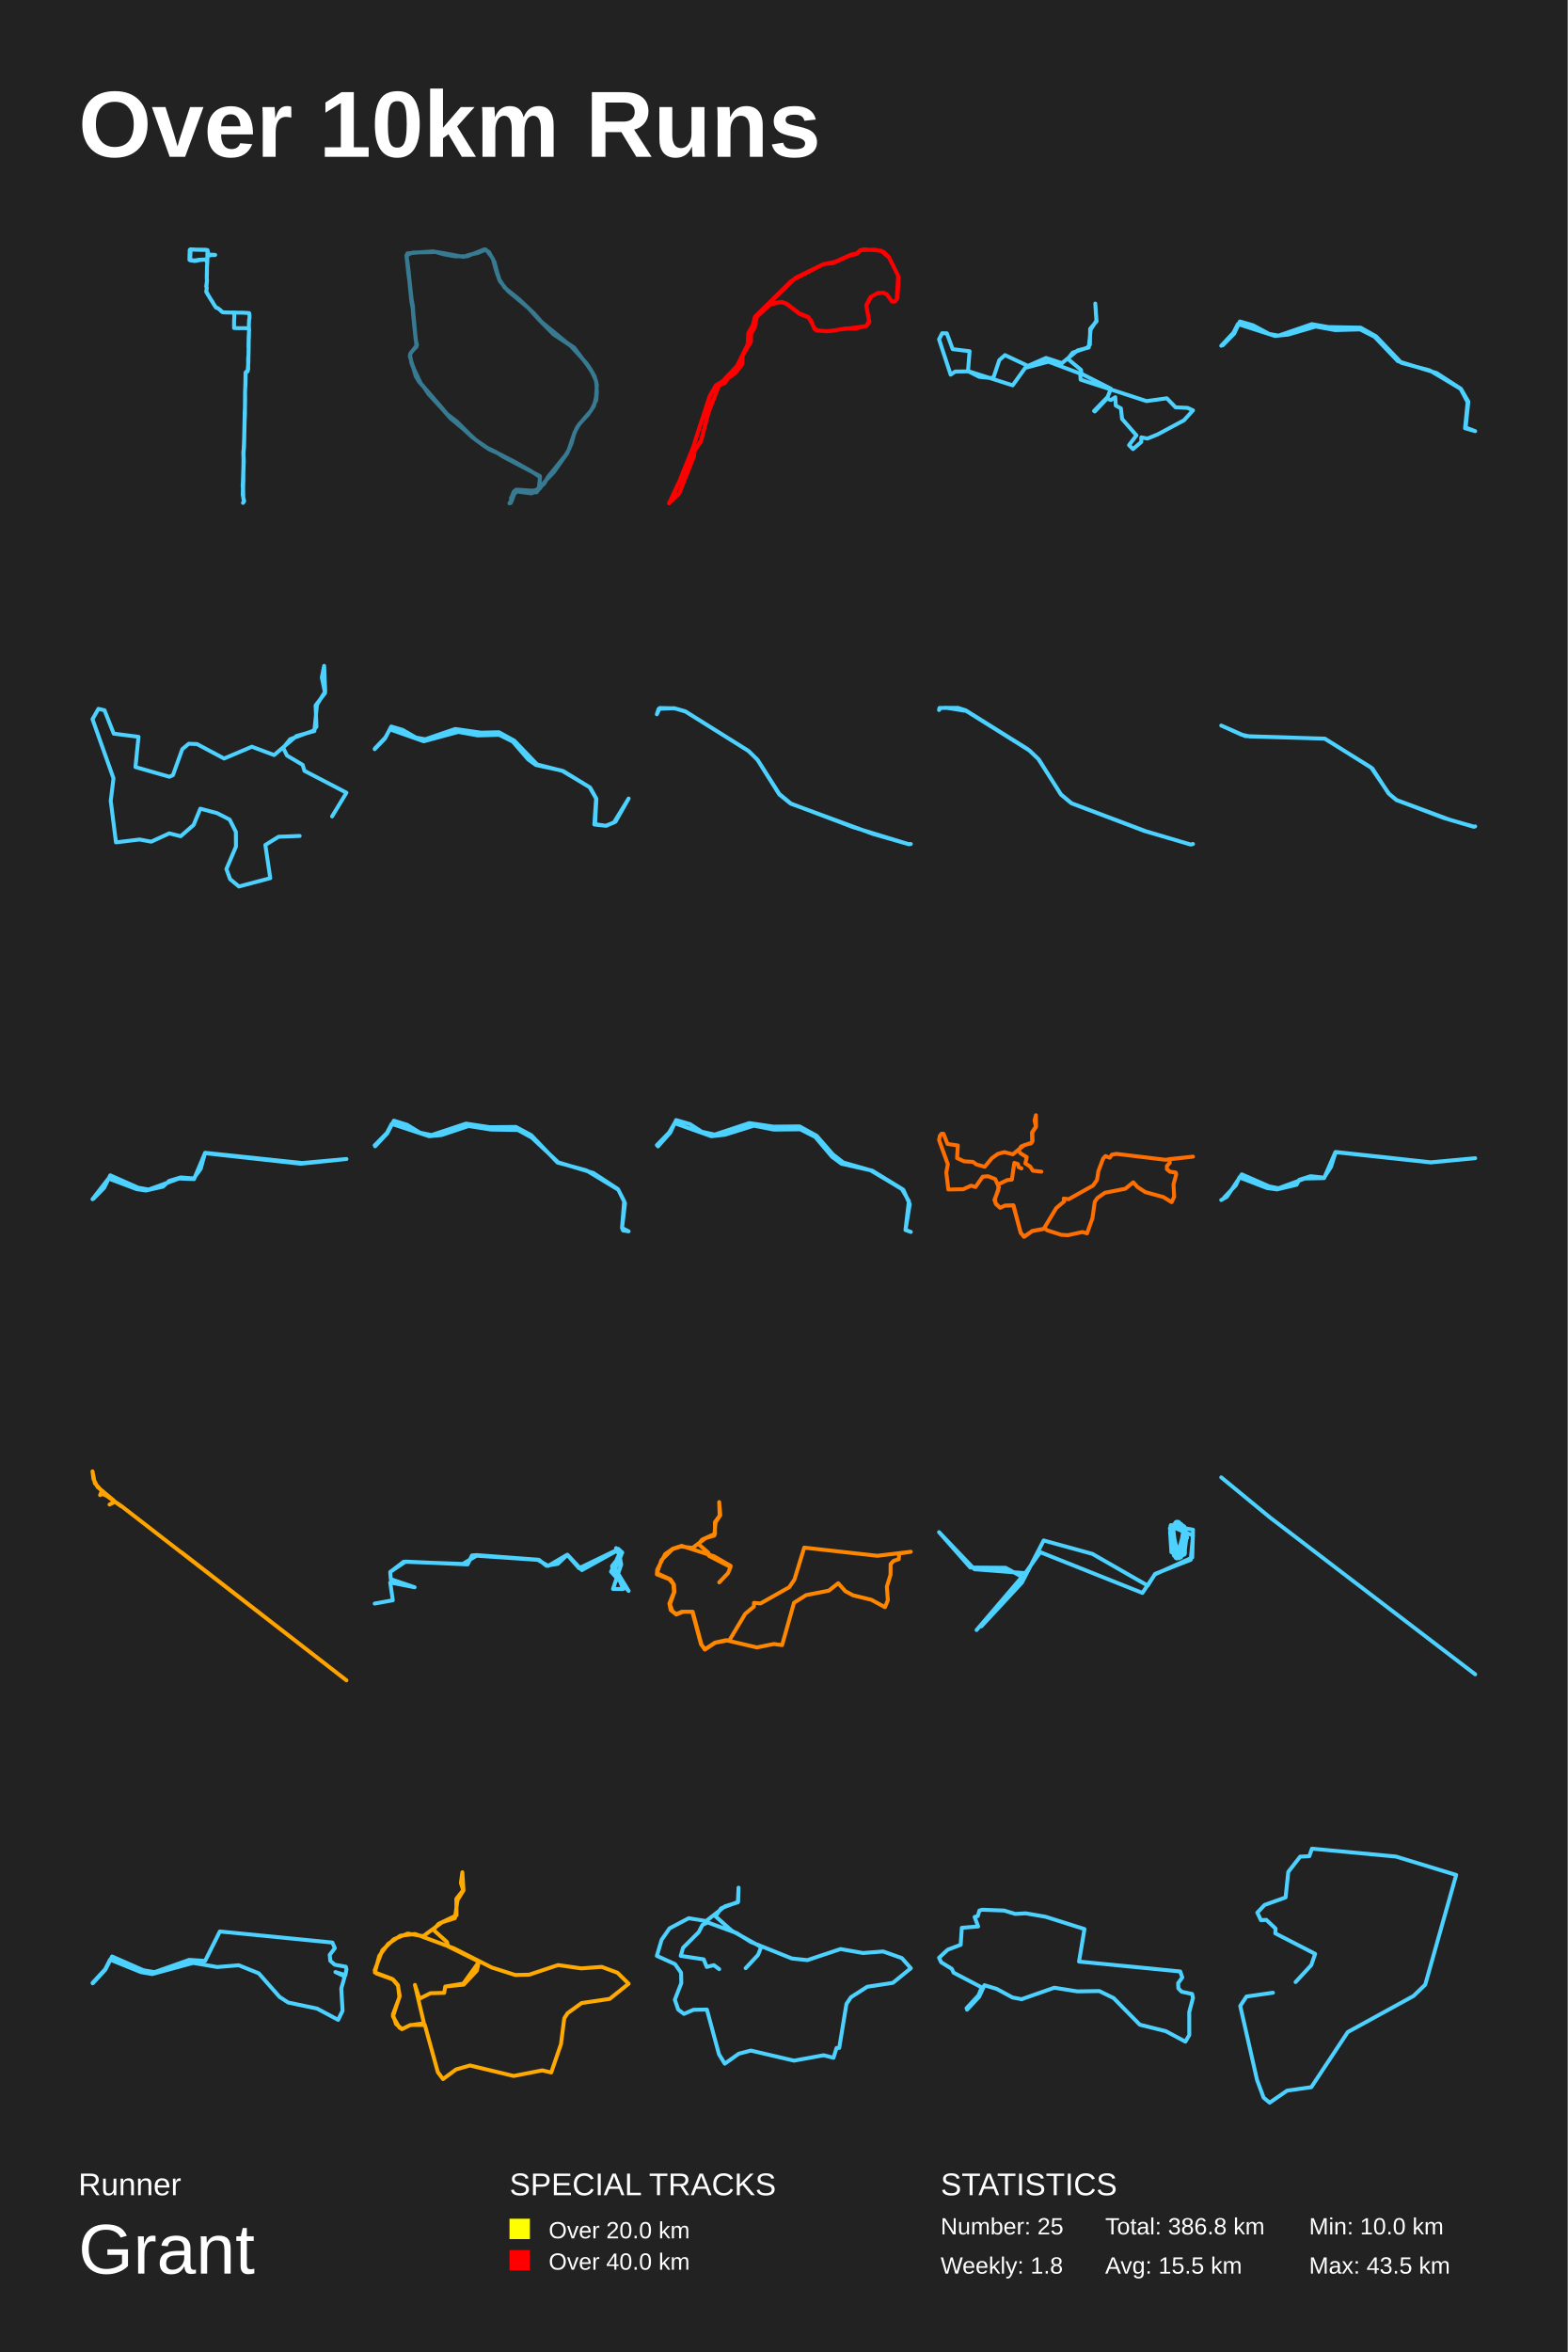
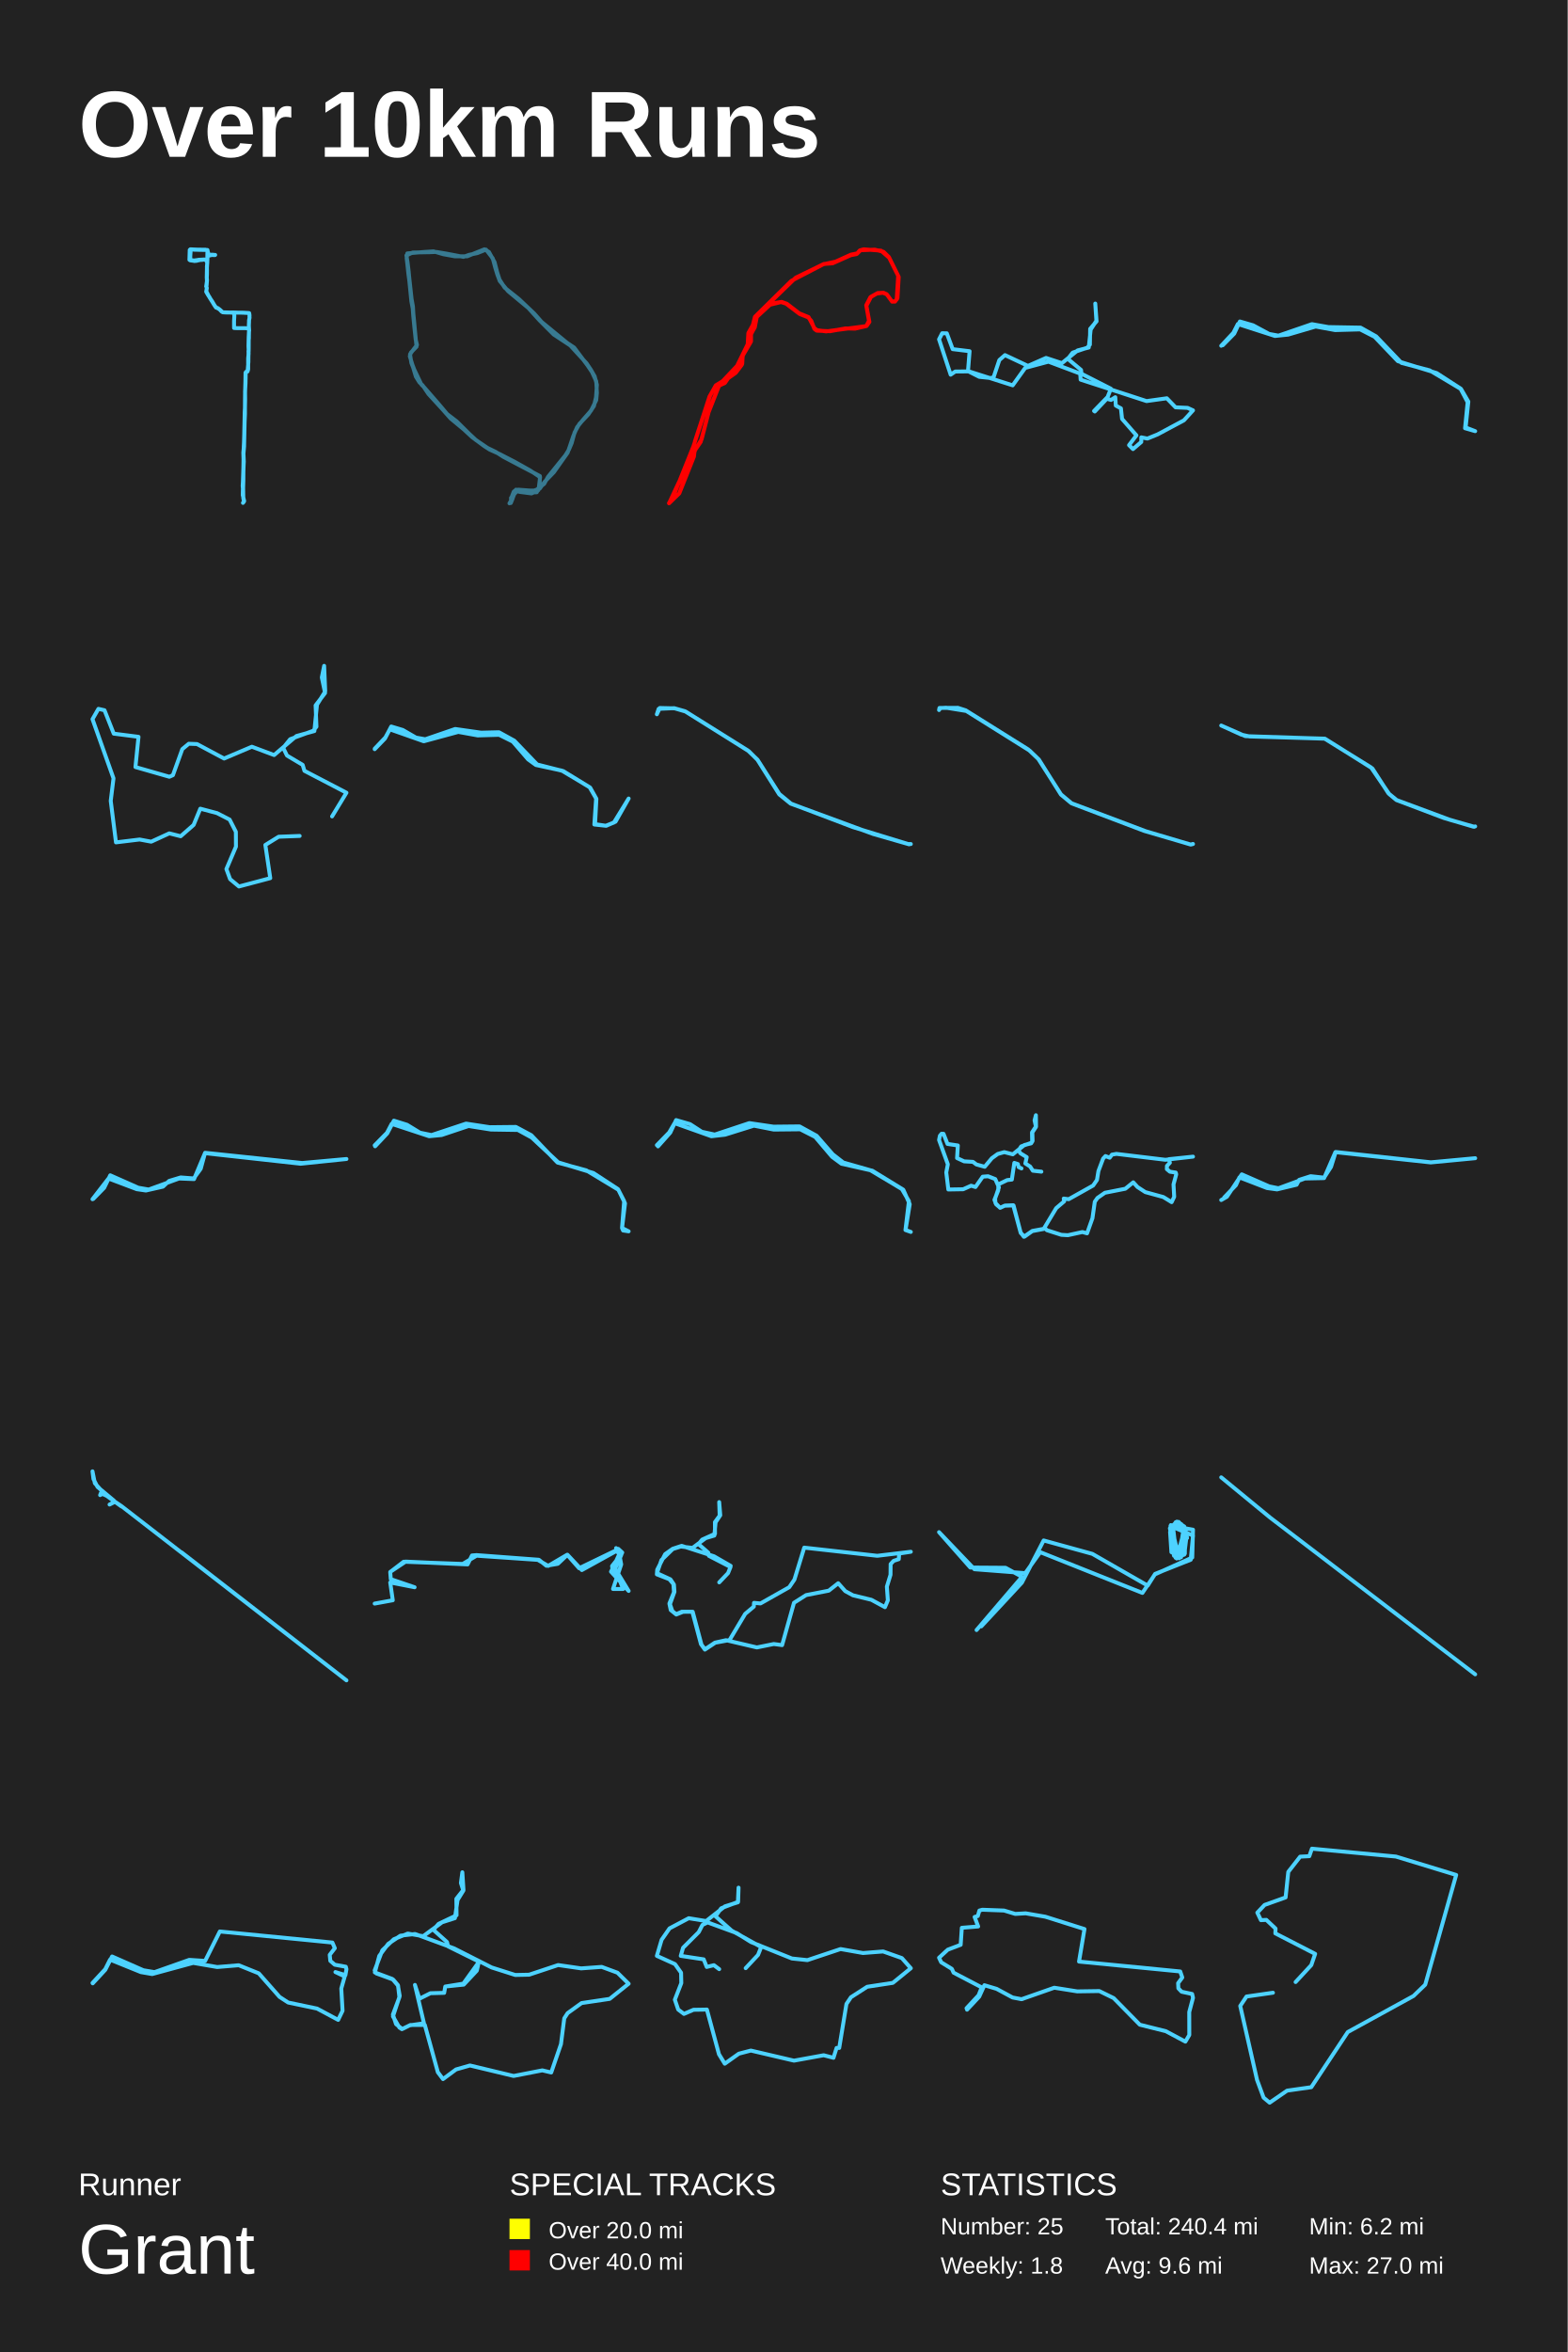
<svg xmlns="http://www.w3.org/2000/svg" baseProfile="full" height="300mm" version="1.1" viewBox="0,0,200,300" width="200mm">
  <defs />
  <rect fill="#222222" height="300" width="200" x="0" y="0" />
  <text fill="#FFFFFF" style="font-size:12px; font-family:Arial; font-weight:bold;" x="10" y="20">Over 10km Runs</text>
  <text fill="#FFFFFF" style="font-size:4px; font-family:Arial" x="10" y="280">Runner</text>
  <text fill="#FFFFFF" style="font-size:9px; font-family:Arial" x="10" y="290">Grant</text>
  <text fill="#FFFFFF" style="font-size:4px; font-family:Arial" x="65" y="280">SPECIAL TRACKS</text>
  <rect fill="yellow" height="2.6" width="2.6" x="65" y="283" />
-   <text fill="#FFFFFF" style="font-size:3px; font-family:Arial" x="70" y="285.5">Over 20.0 km</text>
+   <text fill="#FFFFFF" style="font-size:3px; font-family:Arial" x="70" y="285.5">Over 20.0 mi</text>
  <rect fill="red" height="2.6" width="2.6" x="65" y="287" />
-   <text fill="#FFFFFF" style="font-size:3px; font-family:Arial" x="70" y="289.5">Over 40.0 km</text>
+   <text fill="#FFFFFF" style="font-size:3px; font-family:Arial" x="70" y="289.5">Over 40.0 mi</text>
  <text fill="#FFFFFF" style="font-size:4px; font-family:Arial" x="120" y="280">STATISTICS</text>
  <text fill="#FFFFFF" style="font-size:3px; font-family:Arial" x="120" y="285">Number: 25</text>
  <text fill="#FFFFFF" style="font-size:3px; font-family:Arial" x="120" y="290">Weekly: 1.8</text>
-   <text fill="#FFFFFF" style="font-size:3px; font-family:Arial" x="141" y="285">Total: 386.8 km</text>
-   <text fill="#FFFFFF" style="font-size:3px; font-family:Arial" x="141" y="290">Avg: 15.5 km</text>
-   <text fill="#FFFFFF" style="font-size:3px; font-family:Arial" x="167" y="285">Min: 10.0 km</text>
-   <text fill="#FFFFFF" style="font-size:3px; font-family:Arial" x="167" y="290">Max: 43.5 km</text>
+   <text fill="#FFFFFF" style="font-size:3px; font-family:Arial" x="141" y="285">Total: 240.4 mi</text>
+   <text fill="#FFFFFF" style="font-size:3px; font-family:Arial" x="141" y="290">Avg: 9.6 mi</text>
+   <text fill="#FFFFFF" style="font-size:3px; font-family:Arial" x="167" y="285">Min: 6.2 mi</text>
+   <text fill="#FFFFFF" style="font-size:3px; font-family:Arial" x="167" y="290">Max: 27.0 mi</text>
  <polyline fill="none" opacity="1" points="27.426,32.536 27.099,32.529 26.974,32.529 26.909,32.522 26.696,32.514 26.522,32.557 26.457,32.636 26.468,32.986 26.37,33.143 26.174,33.107 25.896,33.122 25.787,33.15 25.374,33.143 24.731,33.229 24.454,33.179 24.307,33.143 24.274,32.936 24.279,32.636 24.328,31.857 24.399,31.821 24.595,31.814 25.02,31.836 25.406,31.864 25.542,31.871 26.136,31.879 26.468,31.886 26.587,32.414 26.919,32.529 27.453,32.514 27.034,32.514 26.963,32.536 26.528,32.643 26.473,32.714 26.446,33.522 26.397,33.993 26.408,34.507 26.402,35.057 26.381,35.415 26.408,35.743 26.359,36.4 26.299,36.515 26.391,36.722 26.304,37.207 26.473,37.507 26.544,37.629 26.773,37.972 26.783,38.007 26.838,38.1 27.05,38.415 27.088,38.472 27.295,38.829 27.42,39.036 27.562,39.236 27.785,39.3 28.052,39.5 28.411,39.829 28.754,39.857 29.353,39.865 29.625,39.857 30.06,39.865 30.316,39.879 30.67,39.879 31.018,39.886 31.688,39.922 31.791,39.936 31.819,40.115 31.835,40.279 31.824,40.329 31.835,40.536 31.77,40.864 31.77,41.05 31.759,41.272 31.748,41.5 31.759,41.764 31.786,42.157 31.764,42.293 31.726,43.014 31.71,43.671 31.699,44.164 31.721,44.571 31.699,44.828 31.715,45.114 31.661,45.707 31.661,47.099 31.579,47.385 31.432,47.399 31.323,47.528 31.307,48.606 31.274,49.806 31.269,49.913 31.252,51.241 31.247,52.027 31.214,52.634 31.203,53.298 31.154,55.49 31.127,56.425 31.084,57.275 31.04,57.746 31.067,58.581 31.046,59.717 30.991,61.444 30.958,61.987 30.991,62.301 30.969,63.136 31.149,63.9 30.997,64.143 31.127,63.972 31.04,63.543 31.018,62.201 31.046,61.294 31.051,60.202 31.084,59.26 31.105,58.881 31.062,57.867 31.138,56.968 31.209,53.812 31.252,52.819 31.252,52.034 31.274,50.927 31.263,49.942 31.323,48.856 31.345,47.656 31.416,47.485 31.59,47.356 31.688,46.185 31.693,45.564 31.71,44.928 31.721,44.728 31.726,44.371 31.731,43.521 31.731,43.371 31.753,43.129 31.753,42.829 31.775,41.979 31.677,41.95 31.535,41.879 31.296,41.857 31.007,41.857 30.594,41.857 30.311,41.857 29.859,41.836 29.859,40.95 29.892,40.379 29.892,40.036 29.815,39.907 29.418,39.865 28.743,39.843 28.444,39.836 28.275,39.743 28.003,39.457 27.54,39.186 27.322,38.886 27.154,38.6 27.001,38.357 26.762,37.979 26.544,37.6 26.397,37.3 26.31,37.193 26.321,37.193 26.375,36.715 26.315,36.472 26.402,35.843 26.375,35.379 26.402,34.15 26.44,33.507 26.283,33.179 26.043,33.1 25.325,33.136 25.123,33.264 24.671,33.264 24.263,33.207 24.165,33.143 24.203,31.886 24.307,31.8 24.791,31.85 26.462,31.886 26.468,33.05 26.397,33.186 26.179,33.114 25.961,33.114 25.45,33.136 25.352,33.129 25.183,33.243 24.797,33.293 24.508,33.207 24.29,33.186 24.192,32.657 24.312,31.8 24.895,31.829 25.292,31.843 26.223,31.85 26.489,31.957 26.457,32.336 26.451,32.843 26.43,33.157 26.283,33.164 26.07,33.093 25.733,33.122 25.194,33.229 25.009,33.279 24.535,33.2 24.192,33.107 24.203,31.879 24.29,31.8 24.655,31.829 25.504,31.871 25.869,31.871 26.462,31.886 26.462,32.257 26.489,32.664 26.62,32.529 26.838,32.486 27.224,32.493" stroke="#4dd2ff" stroke-dasharray="none" stroke-linecap="round" stroke-linejoin="round" stroke-width="0.5" />
  <polyline fill="none" opacity="0.5" points="64.992,64.2 65.194,63.866 65.337,63.236 65.539,62.717 66.028,62.643 66.603,62.754 67.351,62.828 68.472,62.791 68.731,62.272 68.904,60.864 67.638,60.011 65.654,58.899 63.784,57.935 62.461,57.342 61.771,56.897 60.218,55.748 59.183,54.784 57.486,53.376 56.335,52.078 54.667,50.262 53.919,49.15 53.517,48.779 53.056,48.038 52.711,46.888 52.481,46.295 52.309,45.183 52.798,44.516 53.2,43.997 53.028,43.292 52.855,41.661 52.711,40.178 52.654,39.363 52.481,38.436 52.222,35.841 52.107,34.988 51.964,33.654 51.877,32.912 51.964,32.319 54.149,32.134 55.3,32.06 56.565,32.43 58.003,32.69 59.614,32.69 60.592,32.282 61.8,31.8 62.375,32.134 63.094,33.431 63.439,34.766 63.727,35.656 64.388,36.694 66.2,38.139 68.156,39.993 69.105,41.068 72.355,43.737 73.247,44.33 74.944,46.592 75.519,47.444 76.065,48.631 76.151,50.114 76.065,51.04 75.404,52.375 74.397,53.524 73.621,54.488 73.132,55.637 72.671,57.009 72.413,57.75 70.658,60.234 69.479,61.457 68.875,62.309 67.926,62.643 66.775,62.643 65.826,62.458 65.165,64.163 65.395,63.607 65.51,62.903 65.654,62.606 66.373,62.754 66.948,62.828 67.811,62.94 68.674,62.532 68.846,62.05 68.875,60.716 66.258,59.344 64.216,58.269 63.238,57.639 62.174,57.12 60.707,56.119 59.873,55.34 58.262,53.746 57.054,52.82 55.99,51.559 54.121,49.409 53.776,49.076 53.545,48.594 52.855,47.148 52.625,46.555 52.28,45.443 52.424,44.961 53.143,44.219 53.085,43.7 52.941,42.18 52.826,40.92 52.74,40.067 52.683,39.103 52.51,38.139 52.194,35.248 52.136,34.618 51.992,33.431 51.849,32.579 52.654,32.208 54.811,32.171 55.674,32.134 56.997,32.356 59.125,32.764 59.844,32.504 60.908,32.282 62.001,31.837 62.864,32.949 63.18,34.136 63.439,34.988 63.756,35.841 64.82,37.138 67.408,39.289 68.817,40.846 70.629,42.662 72.758,44.071 74.828,46.332 75.375,47.148 75.864,48.001 76.151,49.076 76.036,50.67 75.778,51.782 75.059,52.857 73.908,54.08 73.304,55.155 72.93,56.527 72.585,57.342 72.125,58.084 69.91,60.827 69.421,61.716 68.329,62.569 67.609,62.569 66.114,62.458 65.194,63.496 65.194,63.866 65.337,63.236 65.539,62.717 66.028,62.643 66.603,62.754 67.351,62.828 68.472,62.791 68.731,62.272 68.904,60.864 67.638,60.011 65.654,58.899 63.784,57.935 62.461,57.342 61.771,56.897 60.218,55.748 59.183,54.784 57.486,53.376 56.335,52.078 54.667,50.262 53.919,49.15 53.517,48.779 53.056,48.038 52.711,46.888 52.481,46.295 52.309,45.183 52.798,44.516 53.2,43.997 53.028,43.292 52.855,41.661 52.711,40.178 52.654,39.363 52.481,38.436 52.222,35.841 52.107,34.988 51.964,33.654 51.877,32.912 51.964,32.319 54.149,32.134 55.3,32.06 56.565,32.43 58.003,32.69 59.614,32.69 60.592,32.282 61.8,31.8 62.375,32.134 63.094,33.431 63.439,34.766 63.727,35.656 64.388,36.694 66.2,38.139 68.156,39.993 69.105,41.068 72.355,43.737 73.247,44.33 74.944,46.592 75.519,47.444 76.065,48.631 76.151,50.114 76.065,51.04 75.404,52.375 74.397,53.524 73.621,54.488 73.132,55.637 72.671,57.009 72.413,57.75 70.658,60.234 69.479,61.457 68.875,62.309 67.926,62.643 66.775,62.643 65.826,62.458 65.165,64.163 65.395,63.607 65.51,62.903 65.654,62.606 66.373,62.754 66.948,62.828 67.811,62.94 68.674,62.532 68.846,62.05 68.875,60.716 66.258,59.344 64.216,58.269 63.238,57.639 62.174,57.12 60.707,56.119 59.873,55.34 58.262,53.746 57.054,52.82 55.99,51.559 54.121,49.409 53.776,49.076 53.545,48.594 52.855,47.148 52.625,46.555 52.28,45.443 52.424,44.961 53.143,44.219 53.085,43.7 52.941,42.18 52.826,40.92 52.74,40.067 52.683,39.103 52.51,38.139 52.194,35.248 52.136,34.618 51.992,33.431 51.849,32.579 52.654,32.208 54.811,32.171 55.674,32.134 56.997,32.356 59.125,32.764 59.844,32.504 60.908,32.282 62.001,31.837 62.864,32.949 63.18,34.136 63.439,34.988 63.756,35.841 64.82,37.138 67.408,39.289 68.817,40.846 70.629,42.662 72.758,44.071 74.828,46.332 75.375,47.148 75.864,48.001 76.151,49.076 76.036,50.67 75.778,51.782 75.059,52.857 73.908,54.08 73.304,55.155 72.93,56.527 72.585,57.342 72.125,58.084 69.91,60.827 69.421,61.716 68.329,62.569 67.609,62.569 66.114,62.458 65.194,63.496 65.194,63.866 65.337,63.236 65.539,62.717 66.028,62.643 66.603,62.754 67.351,62.828 68.472,62.791 68.731,62.272 68.904,60.864 67.638,60.011 65.654,58.899 63.784,57.935 62.461,57.342 61.771,56.897 60.218,55.748 59.183,54.784 57.486,53.376 56.335,52.078 54.667,50.262 53.919,49.15 53.517,48.779 53.056,48.038 52.711,46.888 52.481,46.295" stroke="#4dd2ff" stroke-dasharray="1,0.5" stroke-linecap="round" stroke-linejoin="round" stroke-width="0.5" />
-   <polyline fill="none" opacity="1" points="88.658,56.286 90.519,50.566 91.295,49.196 92.213,48.596 94.062,46.658 95.385,43.949 95.471,42.479 96.05,41.443 96.312,40.403 100.957,35.826 105.027,33.711 106.603,33.37 108.567,32.477 109.354,32.318 109.685,31.938 110.183,31.8 112.396,31.971 113.433,32.869 114.588,35.182 114.4,38.189 114.143,38.464 113.784,38.437 113.122,37.528 112.71,37.341 111.979,37.374 111.049,37.891 110.51,38.932 110.861,40.92 110.514,41.592 105.391,42.269 104.243,42.115 103.896,41.856 103.154,40.447 101.962,39.962 100.394,38.751 99.716,38.503 98.373,38.723 96.557,40.408 96.283,41.73 95.793,42.677 95.757,43.657 94.765,45.353 94.646,46.526 93.862,47.555 92.911,48.232 92.466,48.86 91.748,49.174 90.544,52.036 89.515,56.011 88.707,57.354 86.649,62.945 85.343,64.178 85.845,63.446 88.457,56.952 90.592,50.467 91.315,49.152 92.18,48.629 94.034,46.663 95.471,43.734 95.459,42.605 96.083,41.46 96.348,40.419 101.512,35.419 105.105,33.667 106.223,33.585 108.546,32.549 109.293,32.406 109.783,31.921 111.604,31.844 112.722,32.119 113.404,32.786 114.657,35.331 114.494,38.04 114.18,38.47 113.812,38.475 113.151,37.555 112.645,37.341 111.845,37.445 111.118,37.875 110.534,38.998 110.914,41.063 110.555,41.581 109.081,41.922 107.869,41.889 105.889,42.247 104.19,42.176 103.892,41.95 103.501,40.926 103.1,40.474 102.031,40.056 100.284,38.734 99.639,38.53 98.23,38.872 96.548,40.43 96.295,41.752 95.81,42.605 95.814,43.547 94.752,45.309 94.691,46.404 93.642,47.698 92.789,48.282 92.548,48.766 91.723,49.218 90.372,52.664 89.392,56.368 88.617,57.497 88.527,58.245 86.665,62.923 85.355,64.2 86.62,61.487 86.865,61.509" stroke="red" stroke-dasharray="none" stroke-linecap="round" stroke-linejoin="round" stroke-width="0.5" />
+   <polyline fill="none" opacity="1" points="88.658,56.286 90.519,50.566 91.295,49.196 92.213,48.596 94.062,46.658 95.385,43.949 95.471,42.479 96.05,41.443 96.312,40.403 100.957,35.826 105.027,33.711 106.603,33.37 108.567,32.477 109.354,32.318 109.685,31.938 110.183,31.8 112.396,31.971 113.433,32.869 114.588,35.182 114.4,38.189 114.143,38.464 113.784,38.437 113.122,37.528 112.71,37.341 111.979,37.374 111.049,37.891 110.51,38.932 110.861,40.92 110.514,41.592 105.391,42.269 104.243,42.115 103.896,41.856 103.154,40.447 101.962,39.962 100.394,38.751 99.716,38.503 98.373,38.723 96.557,40.408 96.283,41.73 95.793,42.677 95.757,43.657 94.765,45.353 94.646,46.526 93.862,47.555 92.911,48.232 92.466,48.86 91.748,49.174 90.544,52.036 89.515,56.011 88.707,57.354 86.649,62.945 85.343,64.178 85.845,63.446 88.457,56.952 90.592,50.467 91.315,49.152 92.18,48.629 94.034,46.663 95.471,43.734 95.459,42.605 96.083,41.46 96.348,40.419 101.512,35.419 105.105,33.667 106.223,33.585 108.546,32.549 109.293,32.406 109.783,31.921 111.604,31.844 112.722,32.119 113.404,32.786 114.657,35.331 114.494,38.04 114.18,38.47 113.812,38.475 113.151,37.555 112.645,37.341 111.845,37.445 111.118,37.875 110.534,38.998 110.914,41.063 110.555,41.581 109.081,41.922 107.869,41.889 105.889,42.247 104.19,42.176 103.892,41.95 103.501,40.926 103.1,40.474 102.031,40.056 100.284,38.734 99.639,38.53 98.23,38.872 96.548,40.43 96.295,41.752 95.81,42.605 95.814,43.547 94.752,45.309 94.691,46.404 93.642,47.698 92.789,48.282 92.548,48.766 91.723,49.218 90.372,52.664 89.392,56.368 88.617,57.497 88.527,58.245 86.665,62.923 85.355,64.2 86.62,61.487 86.865,61.509" stroke="#ff0000" stroke-dasharray="none" stroke-linecap="round" stroke-linejoin="round" stroke-width="0.5" />
  <polyline fill="none" opacity="1" points="139.576,52.417 141.309,50.63 141.721,49.578 137.969,47.671 137.916,47.184 136.229,45.773 136.847,44.978 138.713,44.345 139.045,43.96 139.078,41.942 139.895,40.984 139.729,38.717 139.875,40.907 139.144,42.036 138.899,44.328 137.478,44.695 135.479,46.32 133.453,45.653 131.142,46.671 128.214,45.294 127.49,45.927 126.759,48.116 126.408,48.219 124.927,48.065 123.492,47.338 123.698,44.798 121.54,44.533 120.789,42.515 120.198,42.506 119.8,43.284 121.281,47.791 121.865,47.389 123.625,47.372 129.197,49.151 130.79,46.927 133.759,46.132 137.81,47.654 137.863,48.424 146.27,51.16 148.86,50.801 149.975,51.956 151.503,52.024 152.2,52.34 151.038,53.614 147.684,55.41 146.383,55.94 145.606,55.786 145.599,56.376 144.543,57.283 144.039,56.778 144.982,55.53 143.149,53.435 143.003,52.084 142.352,51.733 142.285,50.664 141.741,51.015 141.203,50.861 139.669,52.486" stroke="#4dd2ff" stroke-dasharray="none" stroke-linecap="round" stroke-linejoin="round" stroke-width="0.5" />
  <polyline fill="none" opacity="1" points="155.8,44.103 157.353,42.444 157.922,41.327 162.654,42.854 164.336,42.68 167.847,41.65 170.336,42.104 173.522,42.016 175.366,42.959 178.336,46.067 183.285,47.586 186.383,49.593 187.325,51.226 186.98,54.525 188.2,54.996 186.905,54.621 187.237,51.304 186.342,49.602 182.383,47.237 178.803,46.294 175.556,42.898 173.576,41.789 169.481,41.719 167.366,41.344 163.102,42.811 161.908,42.592 159.861,41.492 158.18,41.004 157.454,42.557 156.003,44.033" stroke="#4dd2ff" stroke-dasharray="none" stroke-linecap="round" stroke-linejoin="round" stroke-width="0.5" />
  <polyline fill="none" opacity="1" points="42.364,104.134 44.2,101.112 38.839,98.318 38.613,97.56 36.611,96.371 36.129,95.385 37.023,94.285 39.959,93.21 40.371,92.692 40.263,89.973 41.471,88.393 41.058,86.408 41.353,84.928 41.49,88.191 40.44,89.885 40.106,93.248 37.818,93.88 34.971,96.308 32.133,95.246 28.589,96.751 25.133,94.905 24.083,94.867 23.258,95.549 22.06,98.875 21.608,99.077 17.279,97.838 17.671,93.982 14.51,93.577 13.332,90.593 12.556,90.416 11.8,91.731 14.48,99.279 14.127,102.149 14.795,107.446 17.809,107.08 19.291,107.358 21.599,106.296 23.052,106.663 24.701,105.221 25.555,103.148 27.696,103.717 29.296,104.539 30.091,106.094 30.101,107.99 28.884,110.847 29.355,112.136 30.484,113.072 34.48,112.01 33.852,107.775 35.55,106.726 38.231,106.625" stroke="#4dd2ff" stroke-dasharray="none" stroke-linecap="round" stroke-linejoin="round" stroke-width="0.5" />
  <polyline fill="none" opacity="1" points="47.812,95.488 49.167,94.065 49.735,93.028 54.062,94.553 58.468,93.358 60.946,93.806 63.68,93.728 65.419,94.592 67.378,96.863 68.367,97.578 71.68,98.293 75.287,100.454 76.087,101.884 75.916,105.121 77.283,105.325 78.32,104.917 80.2,101.853 78.528,104.807 77.338,105.333 75.824,105.168 76.05,101.853 75.226,100.415 71.864,98.356 68.525,97.507 65.614,94.474 63.655,93.397 61.379,93.453 58.071,92.981 54.251,94.293 53.067,94.081 51.382,93.107 49.912,92.667 49.112,94.199 47.8,95.559" stroke="#4dd2ff" stroke-dasharray="none" stroke-linecap="round" stroke-linejoin="round" stroke-width="0.5" />
  <polyline fill="none" opacity="1" points="115.985,107.696 111.4,106.378 100.865,102.502 99.418,101.332 96.637,96.918 95.547,95.826 87.388,90.718 86.015,90.328 84.029,90.413 83.8,91.108 84.177,90.304 86.075,90.351 87.482,90.764 95.419,95.733 96.644,96.903 99.424,101.27 100.912,102.502 108.829,105.504 115.85,107.657 116.2,107.657" stroke="#4dd2ff" stroke-dasharray="none" stroke-linecap="round" stroke-linejoin="round" stroke-width="0.5" />
  <polyline fill="none" opacity="1" points="152.2,107.652 151.916,107.73 146.151,106.016 136.662,102.438 135.351,101.349 132.533,96.871 131.181,95.594 123.206,90.606 122.206,90.285 119.854,90.301 119.8,90.567 119.955,90.317 120.706,90.27 123.274,90.685 131.37,95.751 132.465,96.808 135.358,101.326 136.73,102.477 145.975,105.984 151.909,107.722 152.193,107.644" stroke="#4dd2ff" stroke-dasharray="none" stroke-linecap="round" stroke-linejoin="round" stroke-width="0.5" />
  <polyline fill="none" opacity="1" points="188.077,105.453 184.968,104.566 178.178,102.046 177.13,101.184 175.087,98.021 169.023,94.215 159.415,93.934 158.367,93.705 155.8,92.542 158.874,93.894 168.997,94.22 174.915,97.888 177.236,101.291 178.152,102.051 184.206,104.336 188.019,105.458 188.2,105.407" stroke="#4dd2ff" stroke-dasharray="none" stroke-linecap="round" stroke-linejoin="round" stroke-width="0.5" />
  <polyline fill="none" opacity="1" points="11.8,152.961 13.844,150.32 17.45,151.683 18.615,151.853 20.792,151.359 21.579,150.626 23.054,150.183 24.715,150.311 25.608,149.076 26.164,147.039 38.556,148.343 44.2,147.832 38.358,148.437 26.144,147.09 24.755,150.396 22.843,150.32 18.972,151.725 17.636,151.495 14.063,149.911 13.289,151.504 11.899,152.927" stroke="#4dd2ff" stroke-dasharray="none" stroke-linecap="round" stroke-linejoin="round" stroke-width="0.5" />
  <polyline fill="none" opacity="1" points="47.8,146.088 49.369,144.493 49.968,143.35 54.744,144.927 56.334,144.777 59.781,143.625 62.637,144.077 66.065,144.13 67.833,145.096 71.219,148.259 75.699,149.615 78.851,151.68 79.739,153.487 79.36,156.632 80.2,157.058 79.491,156.951 79.354,156.641 79.629,153.204 78.879,151.75 74.791,149.278 71.123,148.286 67.778,144.794 65.81,143.74 62.479,143.775 59.458,143.315 55.054,144.777 53.581,144.475 51.922,143.465 50.25,142.942 49.403,144.564 47.855,146.212" stroke="#4dd2ff" stroke-dasharray="none" stroke-linecap="round" stroke-linejoin="round" stroke-width="0.5" />
  <polyline fill="none" opacity="1" points="83.8,146.063 85.374,144.447 86.06,143.26 90.754,144.93 92.501,144.733 96.183,143.581 98.714,144.081 102.09,144.046 104.004,145.019 106.153,147.554 107.353,148.438 111.284,149.322 115.243,151.75 116.061,153.598 115.527,156.883 116.2,157.133 115.514,156.892 115.957,153.205 115.063,151.67 111.048,149.268 107.582,148.277 106.244,147.233 104.184,144.867 102,143.671 98.679,143.706 95.594,143.251 91.184,144.715 89.534,144.358 88.036,143.385 86.254,142.867 85.513,144.465 83.946,146.224" stroke="#4dd2ff" stroke-dasharray="none" stroke-linecap="round" stroke-linejoin="round" stroke-width="0.5" />
-   <polyline fill="none" opacity="1" points="132.854,149.447 131.768,149.325 131.416,148.787 130.809,148.396 130.985,147.594 130.182,147.103 129.936,146.739 130.284,146.222 131.567,145.768 131.682,145.578 131.657,144.443 132.157,143.693 131.985,142.902 132.157,142.247 132.174,143.725 131.703,144.443 131.735,145.536 131.547,145.836 130.686,146.048 129.211,147.235 128.124,146.955 127.288,147.188 126.538,147.731 125.628,148.824 124.563,148.528 124.128,148.196 123.001,148.132 122.099,147.715 122.198,146.106 120.878,145.91 120.37,144.617 120.124,144.607 119.911,144.86 119.8,145.404 120.923,148.507 120.722,149.542 120.985,151.721 122.878,151.69 123.89,151.236 124.448,151.405 125.374,150.085 126.055,150.032 126.969,150.391 127.44,151.442 126.952,152.882 127.001,153.452 127.587,154.059 128.157,153.79 129.305,153.753 130.207,157.199 130.62,157.753 131.703,157.004 133.342,156.703 133.559,156.914 135.408,157.505 136.236,157.552 138.088,157.146 138.683,157.315 139.371,155.384 139.67,153.278 140.011,152.798 140.961,152.138 143.564,151.626 144.576,150.808 145.126,151.41 146.118,152.054 148.409,152.682 149.474,153.336 149.798,152.655 149.712,151.072 150.06,149.79 149.999,149.563 149.249,149.452 148.864,149.125 148.876,148.713 149.249,148.312 149.122,147.853 152.2,147.531 148.675,147.932 142.425,147.177 141.859,147.277 141.568,147.668 141.031,147.457 140.732,147.779 140.134,149.367 139.949,150.502 139.457,151.215 136.338,152.961 135.707,152.877 135.76,153.236 134.744,154.101 133.149,156.756 131.69,157.03 130.702,157.737 130.219,157.268 129.264,153.727 128.219,153.769 127.604,154.059 127.075,153.605 126.866,153.041 127.354,151.822 127.362,151.067 128.493,150.523 129.088,150.455 129.403,148.328 129.854,148.476 129.957,148.866 130.317,149.035" stroke="#ff6e00" stroke-dasharray="none" stroke-linecap="round" stroke-linejoin="round" stroke-width="0.5" />
+   <polyline fill="none" opacity="1" points="132.854,149.447 131.768,149.325 131.416,148.787 130.809,148.396 130.985,147.594 130.182,147.103 129.936,146.739 130.284,146.222 131.567,145.768 131.682,145.578 131.657,144.443 132.157,143.693 131.985,142.902 132.157,142.247 132.174,143.725 131.703,144.443 131.735,145.536 131.547,145.836 130.686,146.048 129.211,147.235 128.124,146.955 127.288,147.188 126.538,147.731 125.628,148.824 124.563,148.528 124.128,148.196 123.001,148.132 122.099,147.715 122.198,146.106 120.878,145.91 120.37,144.617 120.124,144.607 119.911,144.86 119.8,145.404 120.923,148.507 120.722,149.542 120.985,151.721 122.878,151.69 123.89,151.236 124.448,151.405 125.374,150.085 126.055,150.032 126.969,150.391 127.44,151.442 126.952,152.882 127.001,153.452 127.587,154.059 128.157,153.79 129.305,153.753 130.207,157.199 130.62,157.753 131.703,157.004 133.342,156.703 133.559,156.914 135.408,157.505 136.236,157.552 138.088,157.146 138.683,157.315 139.371,155.384 139.67,153.278 140.011,152.798 140.961,152.138 143.564,151.626 144.576,150.808 145.126,151.41 146.118,152.054 148.409,152.682 149.474,153.336 149.798,152.655 149.712,151.072 150.06,149.79 149.999,149.563 149.249,149.452 148.864,149.125 148.876,148.713 149.249,148.312 149.122,147.853 152.2,147.531 148.675,147.932 142.425,147.177 141.859,147.277 141.568,147.668 141.031,147.457 140.732,147.779 140.134,149.367 139.949,150.502 139.457,151.215 136.338,152.961 135.707,152.877 135.76,153.236 134.744,154.101 133.149,156.756 131.69,157.03 130.702,157.737 130.219,157.268 129.264,153.727 128.219,153.769 127.604,154.059 127.075,153.605 126.866,153.041 127.354,151.822 127.362,151.067 128.493,150.523 129.088,150.455 129.403,148.328 129.854,148.476 129.957,148.866 130.317,149.035" stroke="#4dd2ff" stroke-dasharray="none" stroke-linecap="round" stroke-linejoin="round" stroke-width="0.5" />
  <polyline fill="none" opacity="1" points="156.18,152.735 157.675,151.173 158.12,150.177 161.64,151.536 162.918,151.713 165.416,151.114 165.744,150.49 167.205,150.025 168.923,150.211 169.807,148.835 170.404,146.936 182.55,148.253 188.2,147.73 182.524,148.27 170.358,146.961 168.923,150.27 166.471,150.321 163.102,151.562 161.922,151.325 158.422,149.789 156.521,152.65 155.8,153.064" stroke="#4dd2ff" stroke-dasharray="none" stroke-linecap="round" stroke-linejoin="round" stroke-width="0.5" />
-   <polyline fill="none" opacity="1" points="15.482,192.142 13.602,190.791 13.068,190.547 12.772,190.704 12.874,190.441 13.456,190.691 12.101,189.19 11.8,187.67 11.921,188.646 12.441,189.659 14.549,191.417 14.622,191.579 13.976,191.905 14.661,191.542 15.477,192.092 44.2,214.33 23.162,198.003" stroke="#ffa300" stroke-dasharray="none" stroke-linecap="round" stroke-linejoin="round" stroke-width="0.5" />
+   <polyline fill="none" opacity="1" points="15.482,192.142 13.602,190.791 13.068,190.547 12.772,190.704 12.874,190.441 13.456,190.691 12.101,189.19 11.8,187.67 11.921,188.646 12.441,189.659 14.549,191.417 14.622,191.579 13.976,191.905 14.661,191.542 15.477,192.092 44.2,214.33 23.162,198.003" stroke="#4dd2ff" stroke-dasharray="none" stroke-linecap="round" stroke-linejoin="round" stroke-width="0.5" />
  <polyline fill="none" opacity="1" points="47.8,204.538 50.11,204.116 49.782,201.845 52.894,202.456 49.855,201.423 49.782,200.515 51.496,199.2 59.034,199.481 60.796,198.432 68.614,198.965 69.939,199.732 72.358,198.307 73.878,200.029 78.571,197.759 79.13,197.947 78.632,199.043 79.167,198.323 78.607,197.822 79.094,198.088 78.498,200.123 80.2,202.926 77.951,200.468 79.033,198.338 78.595,197.462 79.252,198.354 78.474,200.108 79.495,202.675 78.206,202.675 79.252,199.544 78.875,197.556 79.385,198.025 78.194,200.53 78.085,199.748 79.227,198.307 78.68,197.806 74.231,200.264 72.395,198.307 71.167,199.466 69.708,199.716 68.748,198.949 60.796,198.354 60.213,198.401 59.654,199.544 51.751,199.184 49.806,200.483" stroke="#4dd2ff" stroke-dasharray="none" stroke-linecap="round" stroke-linejoin="round" stroke-width="0.5" />
-   <polyline fill="none" opacity="1" points="91.757,201.832 92.883,200.651 93.197,199.874 90.436,198.449 90.361,198.045 89.104,196.947 89.583,196.375 91.218,195.637 91.208,194.148 91.812,193.326 91.752,191.592 91.891,193.274 91.293,194.173 91.133,195.862 90.032,196.189 88.357,197.435 86.856,197.261 85.829,197.582 84.383,198.988 83.81,200.658 85.535,201.447 85.979,202.108 86.043,203.039 85.47,204.612 85.774,205.498 86.263,205.889 86.991,205.575 88.372,205.581 89.498,209.798 89.947,210.363 91.203,209.522 92.619,209.208 96.558,210.132 98.716,209.695 99.778,209.837 101.294,204.438 102.839,203.456 105.731,202.891 106.937,201.941 107.835,202.949 108.817,203.482 111.16,204.053 112.9,204.997 113.269,204.124 113.144,202.378 113.608,200.863 113.623,199.502 114.001,199.091 114.665,198.873 114.714,198.154 116.2,197.929 111.918,198.443 102.6,197.403 101.349,201.479 100.69,202.449 97.021,204.522 96.194,204.445 96.169,204.926 95.067,205.851 93.068,209.195 91.253,209.528 89.927,210.408 89.424,209.708 88.327,205.581 87.14,205.587 86.278,205.934 85.57,205.363 85.395,204.535 85.984,203.084 85.909,202.044 85.395,201.434 83.8,200.812 83.845,200.215 84.857,198.231 85.829,197.544 86.966,197.172 91.094,198.507 93.217,199.727" stroke="#ff8700" stroke-dasharray="none" stroke-linecap="round" stroke-linejoin="round" stroke-width="0.5" />
+   <polyline fill="none" opacity="1" points="91.757,201.832 92.883,200.651 93.197,199.874 90.436,198.449 90.361,198.045 89.104,196.947 89.583,196.375 91.218,195.637 91.208,194.148 91.812,193.326 91.752,191.592 91.891,193.274 91.293,194.173 91.133,195.862 90.032,196.189 88.357,197.435 86.856,197.261 85.829,197.582 84.383,198.988 83.81,200.658 85.535,201.447 85.979,202.108 86.043,203.039 85.47,204.612 85.774,205.498 86.263,205.889 86.991,205.575 88.372,205.581 89.498,209.798 89.947,210.363 91.203,209.522 92.619,209.208 96.558,210.132 98.716,209.695 99.778,209.837 101.294,204.438 102.839,203.456 105.731,202.891 106.937,201.941 107.835,202.949 108.817,203.482 111.16,204.053 112.9,204.997 113.269,204.124 113.144,202.378 113.608,200.863 113.623,199.502 114.001,199.091 114.665,198.873 114.714,198.154 116.2,197.929 111.918,198.443 102.6,197.403 101.349,201.479 100.69,202.449 97.021,204.522 96.194,204.445 96.169,204.926 95.067,205.851 93.068,209.195 91.253,209.528 89.927,210.408 89.424,209.708 88.327,205.581 87.14,205.587 86.278,205.934 85.57,205.363 85.395,204.535 85.984,203.084 85.909,202.044 85.395,201.434 83.8,200.812 83.845,200.215 84.857,198.231 85.829,197.544 86.966,197.172 91.094,198.507 93.217,199.727" stroke="#4dd2ff" stroke-dasharray="none" stroke-linecap="round" stroke-linejoin="round" stroke-width="0.5" />
  <polyline fill="none" opacity="1" points="124.587,207.912 130.39,201.125 128.287,199.973 123.79,199.942 119.8,195.427 124.321,200.159 130.801,200.658 132.712,197.98 145.744,203.18 147.34,200.813 152.103,198.665 152.2,195.116 151.184,194.929 151.45,196.174 150.314,194.337 149.661,194.866 150.121,198.79 151.088,195.178 150.241,194.213 149.395,195.022 150.266,198.696 151.112,195.084 150.387,194.15 149.419,194.711 150.048,198.727 151.16,198.167 151.184,195.271 150.266,194.306 149.323,195.053 150.435,198.758 151.015,194.835 150.145,194.15 149.395,195.053 150.435,198.696 151.184,194.991 150.362,194.119 149.468,194.804 150.411,198.727 151.184,195.053 150,194.368 149.274,195.396 149.444,197.98 150.677,198.634 150.991,194.835 150,194.15 149.347,195.178 150.556,198.572 151.088,194.711 150.145,194.088 149.25,194.929 149.976,198.696 151.088,198.291 151.33,196.33 151.209,197.233 150.943,194.711 149.685,194.524 149.758,198.385 150.991,198.322 151.209,196.081 150.701,194.399 149.564,194.555 149.782,198.447 151.088,198.042 151.112,194.898 149.419,194.586 149.976,198.634 151.088,198.229 151.184,195.209 150.362,194.213 149.371,194.898 150.121,198.478 151.136,197.98 151.184,195.271 149.371,194.524 149.879,198.447 151.136,197.855 151.136,194.835 149.323,194.648 152.2,195.863 151.91,198.945 147.364,200.751 146.421,202.246 139.361,198.198 133.147,196.486 130.366,201.872 125.192,207.445" stroke="#4dd2ff" stroke-dasharray="none" stroke-linecap="round" stroke-linejoin="round" stroke-width="0.5" />
  <polyline fill="none" opacity="1" points="188.2,213.563 162.047,193.575 155.8,188.437" stroke="#4dd2ff" stroke-dasharray="none" stroke-linecap="round" stroke-linejoin="round" stroke-width="0.5" />
  <polyline fill="none" opacity="1" points="11.8,252.931 13.424,251.174 14.039,249.952 17.976,251.547 19.414,251.795 24.649,250.372 27.711,250.898 30.454,250.668 33.012,251.7 35.666,254.707 36.764,255.423 40.448,256.196 43.14,257.637 43.703,256.473 43.54,253.638 43.978,252.1 42.791,251.537 44.067,251.929 44.2,251.174 44.118,250.859 42.71,250.602 42.139,250.105 42.065,249.341 42.717,248.492 42.406,247.776 28.044,246.363 26.169,250.115 24.145,249.981 19.711,251.547 18.295,251.308 14.299,249.551 13.431,251.251 11.83,252.979" stroke="#4dd2ff" stroke-dasharray="none" stroke-linecap="round" stroke-linejoin="round" stroke-width="0.5" />
-   <polyline fill="none" opacity="1" points="60.691,251.26 61.085,250.201 57.172,248.265 57.024,247.704 55.282,246.148 55.956,245.388 58.246,244.294 58.218,242.195 59.089,241.091 58.801,240.177 58.984,238.811 59.132,241.118 58.373,242.349 58.036,244.665 56.399,245.189 53.989,246.963 52.022,246.628 50.245,247.352 48.776,248.763 47.8,251.323 48.011,251.712 50.167,252.499 50.779,253.223 50.954,254.751 50.125,256.958 50.526,258.179 51.32,258.804 52.359,258.288 54.2,258.288 55.858,264.312 56.518,265.189 58.183,263.959 59.954,263.453 65.524,264.791 69.185,264.077 70.323,264.348 71.566,260.73 71.988,257.438 72.416,256.777 74.193,255.493 77.783,254.959 80.2,253.024 78.774,251.621 76.765,250.88 74.144,251.07 71.208,250.644 67.506,251.875 65.735,251.911 62.721,250.952 57.93,248.519 52.949,246.682 51.081,246.899 49.528,247.94 48.383,249.477 47.821,251.585 50.055,252.417 50.765,253.25 50.996,254.579 50.132,257.194 50.954,258.623 51.27,258.822 52.268,258.333 54.088,258.071 52.935,253.177 53.511,254.941 54.916,254.236 56.666,254.19 56.806,253.385 59.11,253.015 61.078,250.274 60.832,251.359 59.16,253.141 57.129,253.349" stroke="#ffaa00" stroke-dasharray="none" stroke-linecap="round" stroke-linejoin="round" stroke-width="0.5" />
+   <polyline fill="none" opacity="1" points="60.691,251.26 61.085,250.201 57.172,248.265 57.024,247.704 55.282,246.148 55.956,245.388 58.246,244.294 58.218,242.195 59.089,241.091 58.801,240.177 58.984,238.811 59.132,241.118 58.373,242.349 58.036,244.665 56.399,245.189 53.989,246.963 52.022,246.628 50.245,247.352 48.776,248.763 47.8,251.323 48.011,251.712 50.167,252.499 50.779,253.223 50.954,254.751 50.125,256.958 50.526,258.179 51.32,258.804 52.359,258.288 54.2,258.288 55.858,264.312 56.518,265.189 58.183,263.959 59.954,263.453 65.524,264.791 69.185,264.077 70.323,264.348 71.566,260.73 71.988,257.438 72.416,256.777 74.193,255.493 77.783,254.959 80.2,253.024 78.774,251.621 76.765,250.88 74.144,251.07 71.208,250.644 67.506,251.875 65.735,251.911 62.721,250.952 57.93,248.519 52.949,246.682 51.081,246.899 49.528,247.94 48.383,249.477 47.821,251.585 50.055,252.417 50.765,253.25 50.996,254.579 50.132,257.194 50.954,258.623 51.27,258.822 52.268,258.333 54.088,258.071 52.935,253.177 53.511,254.941 54.916,254.236 56.666,254.19 56.806,253.385 59.11,253.015 61.078,250.274 60.832,251.359 59.16,253.141 57.129,253.349" stroke="#4dd2ff" stroke-dasharray="none" stroke-linecap="round" stroke-linejoin="round" stroke-width="0.5" />
  <polyline fill="none" opacity="1" points="95.13,251.04 96.707,249.355 97.108,248.349 93.343,246.256 91.281,244.425 92.006,243.401 94.166,242.585 94.222,240.773 94.138,242.64 92.484,243.156 90.084,245.032 87.868,244.67 85.419,245.966 84.405,247.425 83.8,249.473 86.115,250.524 86.889,251.62 86.918,252.943 86.094,255.064 86.523,256.323 87.255,256.876 88.473,256.35 90.183,256.323 91.724,262.022 92.463,263.227 94.258,261.95 95.792,261.551 101.295,262.838 105.081,262.149 106.334,262.475 106.728,261.216 107.066,261.216 107.987,255.607 108.564,254.747 110.633,253.415 113.906,252.916 116.2,251.05 115.053,249.754 112.667,248.911 110.099,249.11 107.234,248.603 103.005,250.016 101.027,249.808 95.799,247.706 93.976,246.564 90.274,245.205 89.613,245.531 89.141,246.446 87.143,248.44 86.847,249.473 89.775,249.917 90.162,250.886 91.077,250.66 91.752,251.167" stroke="#4dd2ff" stroke-dasharray="none" stroke-linecap="round" stroke-linejoin="round" stroke-width="0.5" />
  <polyline fill="none" opacity="1" points="123.304,256.153 124.843,254.502 125.244,253.495 121.654,251.615 121.437,251.133 120.076,250.295 119.8,249.71 120.911,248.686 122.561,248.059 122.706,245.892 124.79,245.722 124.337,244.512 124.744,244.393 124.948,243.69 125.323,243.589 128.091,243.69 129.524,244.122 130.852,244.046 133.357,244.478 138.354,246.053 137.657,250.201 150.569,251.463 150.832,252.233 150.3,252.953 150.333,253.613 150.74,254.045 152.088,254.333 152.2,254.824 151.72,256.636 151.727,259.565 151.227,260.411 148.735,259.082 145.415,258.253 142.075,254.858 140.241,253.961 137.433,254.003 134.501,253.537 130.326,255.002 129.182,254.782 127.144,253.681 125.586,253.216 124.928,254.672 123.37,256.339" stroke="#4dd2ff" stroke-dasharray="none" stroke-linecap="round" stroke-linejoin="round" stroke-width="0.5" />
  <polyline fill="none" opacity="1" points="165.288,252.81 167.289,250.65 167.782,249.217 162.703,246.605 162.73,245.993 161.555,244.883 160.864,244.918 160.406,243.959 161.33,242.977 164.013,242.018 164.354,238.759 165.871,236.817 167.038,236.759 167.37,235.8 178.084,236.805 185.775,239.152 181.826,253.146 180.328,254.59 171.946,259.188 167.289,266.224 164.202,266.663 161.976,268.2 161.205,267.553 160.37,265.3 158.225,255.861 159.024,254.659 162.398,254.174" stroke="#4dd2ff" stroke-dasharray="none" stroke-linecap="round" stroke-linejoin="round" stroke-width="0.5" />
</svg>
